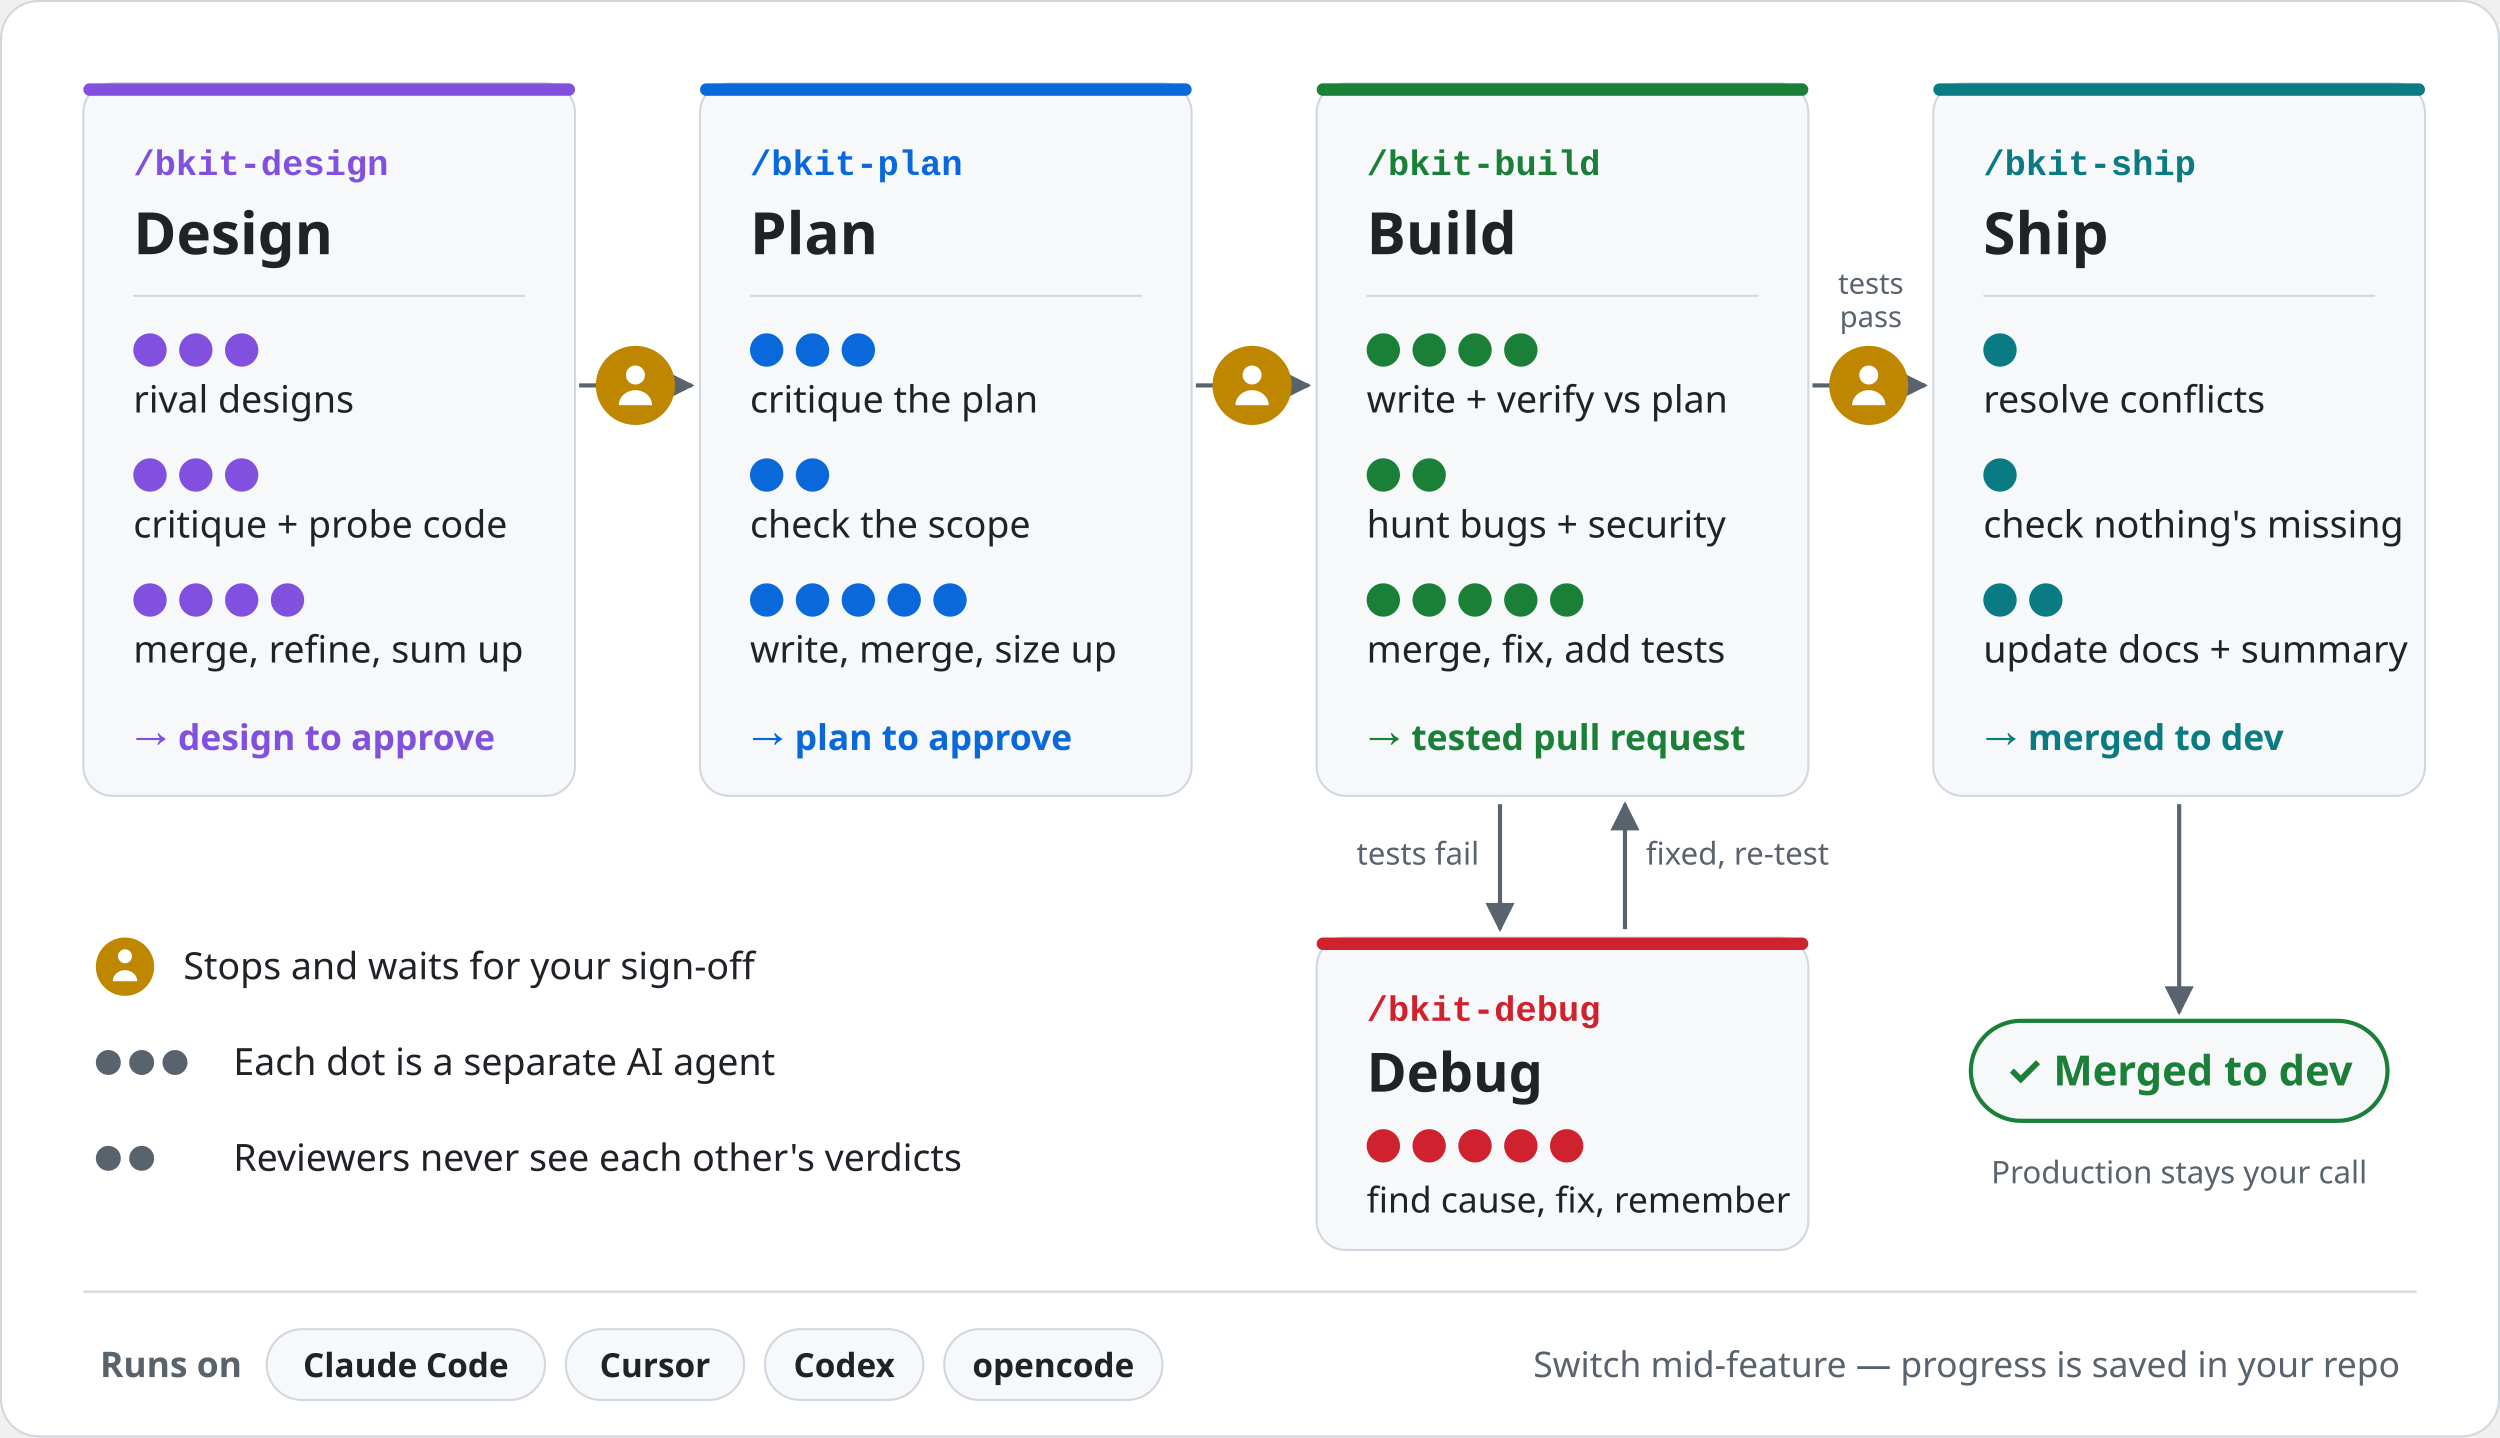
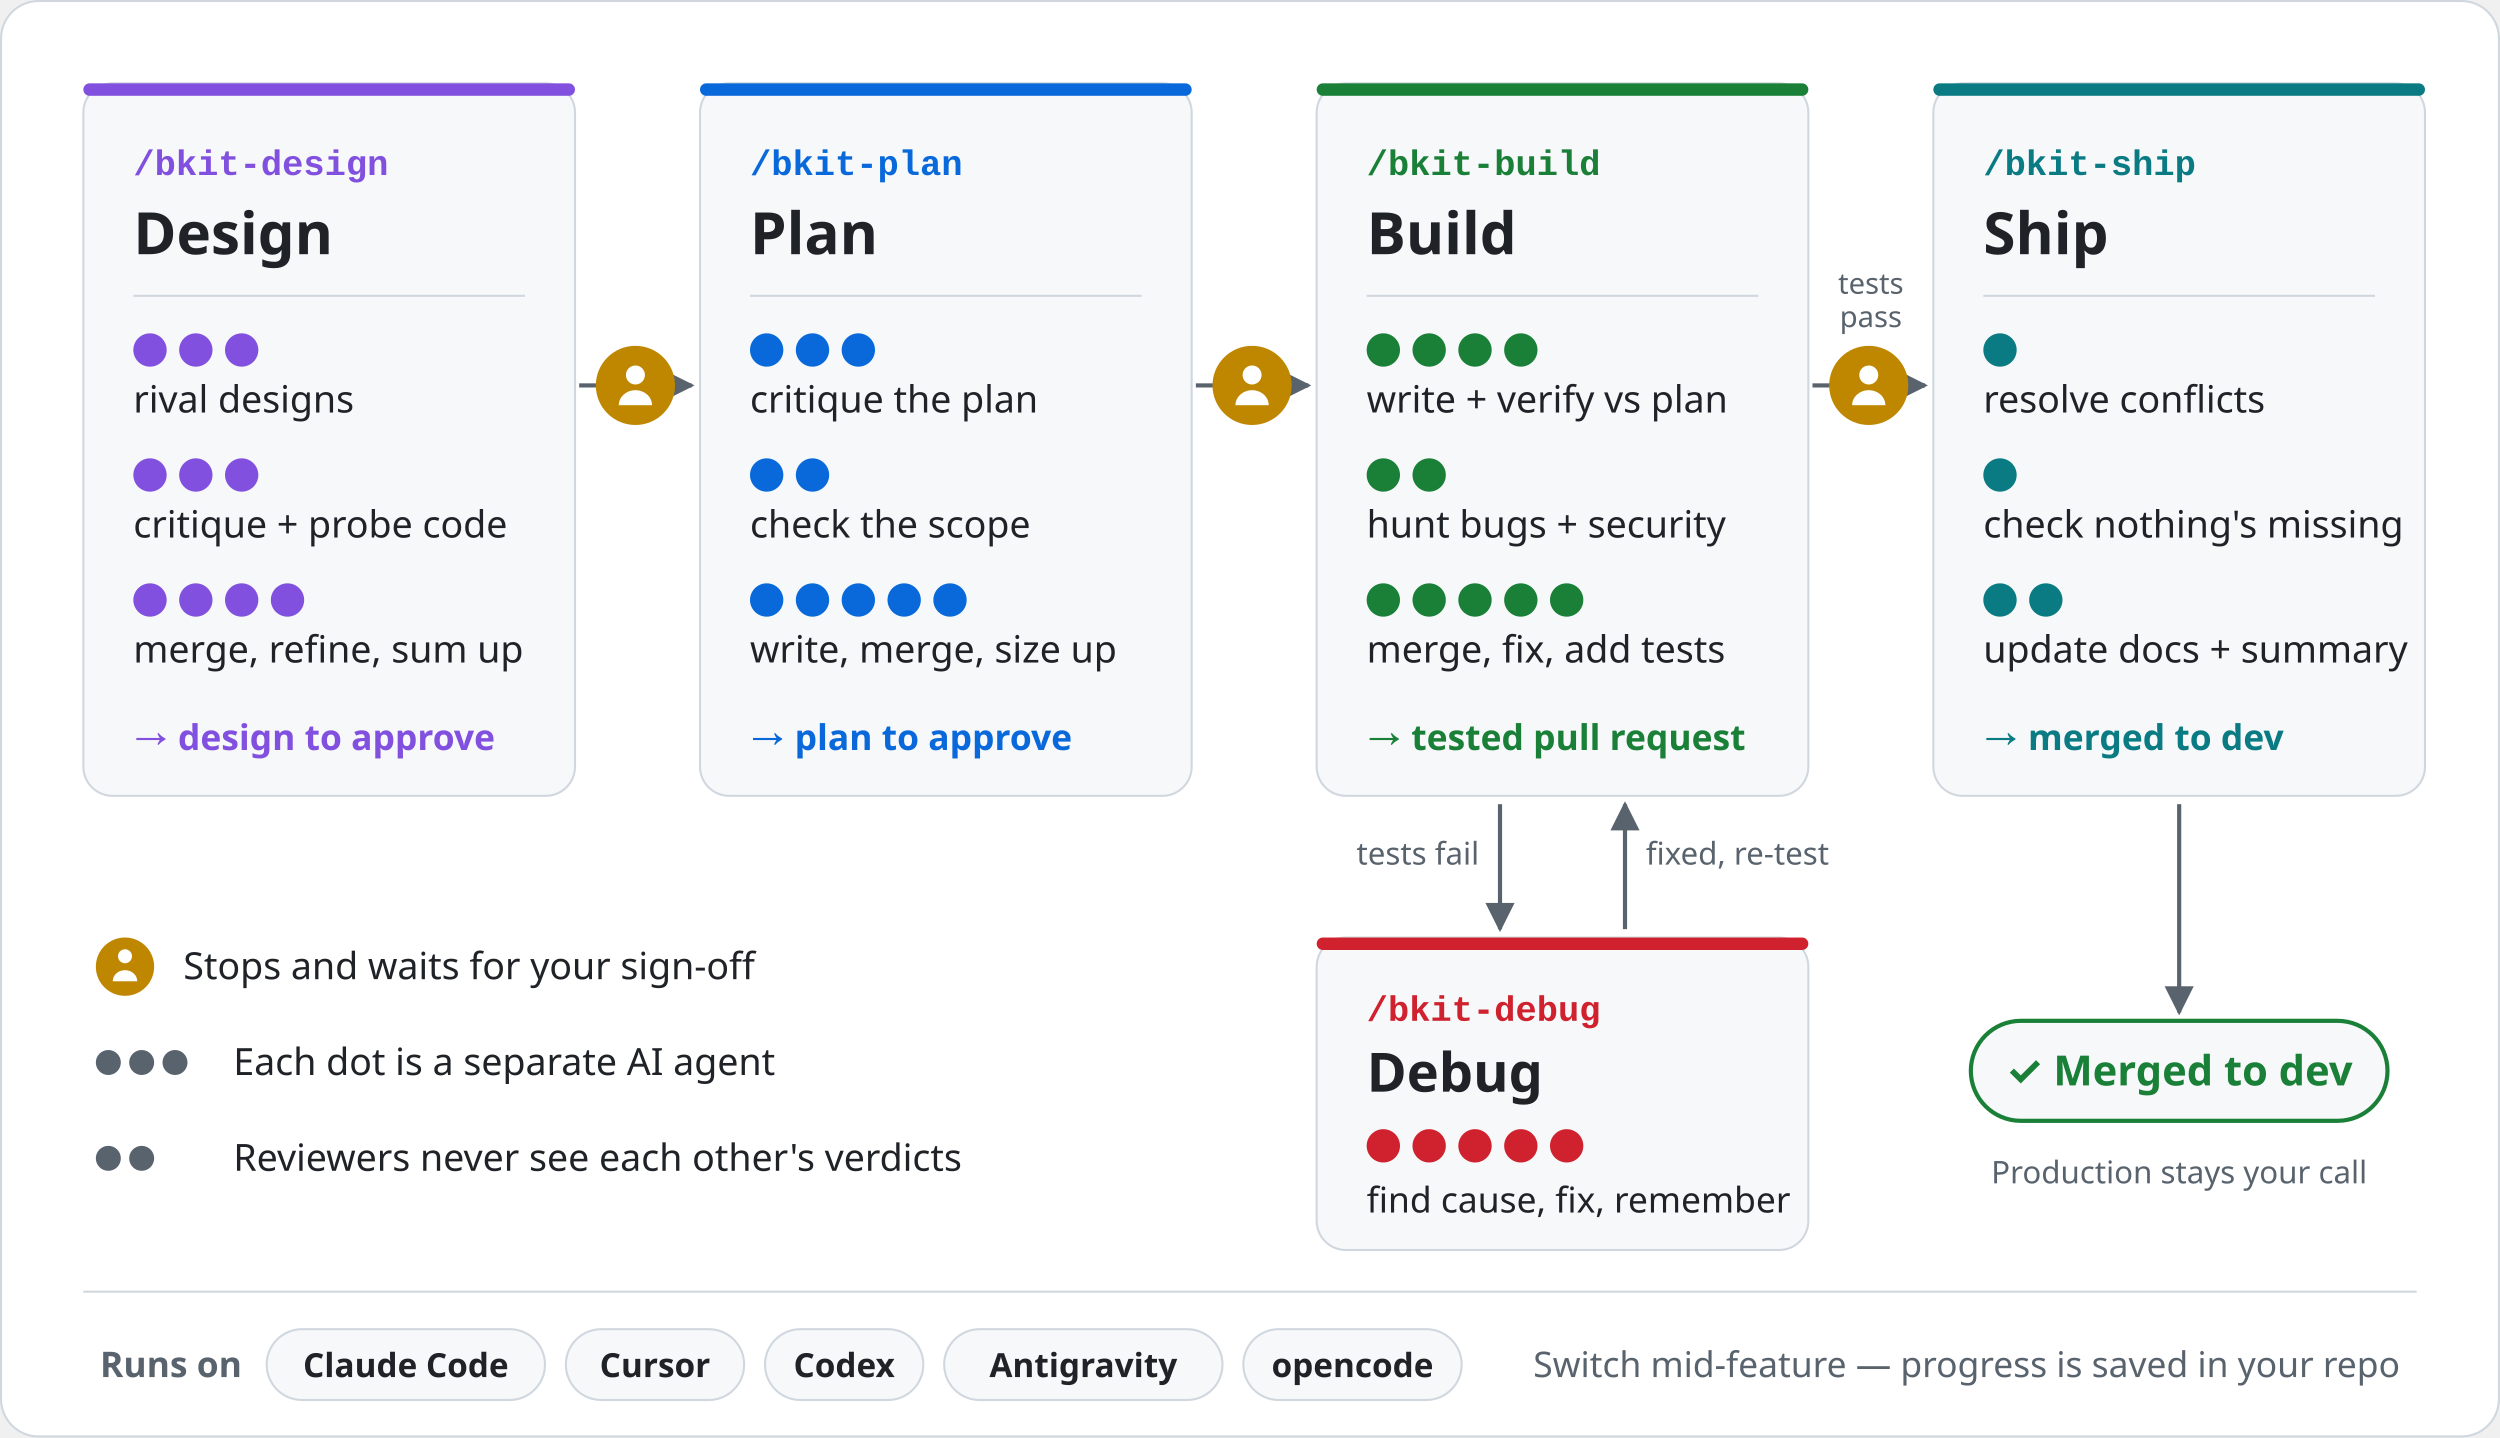
- <svg xmlns="http://www.w3.org/2000/svg" width="1200" height="690" viewBox="0 0 1200 690" role="img" aria-label="The bkit pipeline: design, plan, build and ship, with debug fixing failed tests. Each dot is one of 40 AI agents: 10 in design, 10 in plan, 11 in build, 5 in debug and 4 in ship. It waits for your sign-off after design, after plan and before merge, merges into dev, and leaves production to you. Runs on Claude Code, Cursor, Codex and opencode.">
+ <svg xmlns="http://www.w3.org/2000/svg" width="1200" height="690" viewBox="0 0 1200 690" role="img" aria-label="The bkit pipeline: design, plan, build and ship, with debug fixing failed tests. Each dot is one of 40 AI agents: 10 in design, 10 in plan, 11 in build, 5 in debug and 4 in ship. It waits for your sign-off after design, after plan and before merge, merges into dev, and leaves production to you. Runs on Claude Code, Cursor, Codex, Antigravity and opencode.">
  <defs>
    <marker id="ah" viewBox="0 0 10 10" refX="9" refY="5" markerWidth="7" markerHeight="7" orient="auto-start-reverse">
      <path d="M0,0 L10,5 L0,10 z" fill="#59636e" />
    </marker>
  </defs>
  <rect x="0.5" y="0.5" width="1199" height="689" rx="18" fill="#ffffff" stroke="#d0d7de" />
  <rect x="40" y="40" width="236" height="342" rx="14" fill="#f6f8fa" stroke="#d0d7de" />
  <rect x="40" y="40" width="236" height="6" rx="3" fill="#8250df" />
  <text x="64" y="84" font-family="ui-monospace, SFMono-Regular, 'SF Mono', Menlo, Consolas, 'Liberation Mono', monospace" font-size="17" font-weight="600" fill="#8250df" text-anchor="start">/bkit-design</text>
  <text x="64" y="122" font-family="-apple-system, BlinkMacSystemFont, 'Segoe UI', 'Noto Sans', Helvetica, Arial, sans-serif" font-size="28" font-weight="700" fill="#1f2328" text-anchor="start">Design</text>
  <line x1="64" y1="142" x2="252" y2="142" stroke="#d0d7de" />
  <circle cx="72" cy="168" r="8" fill="#8250df" />
  <circle cx="94" cy="168" r="8" fill="#8250df" />
  <circle cx="116" cy="168" r="8" fill="#8250df" />
  <text x="64" y="198" font-family="-apple-system, BlinkMacSystemFont, 'Segoe UI', 'Noto Sans', Helvetica, Arial, sans-serif" font-size="18" font-weight="400" fill="#1f2328" text-anchor="start">rival designs</text>
  <circle cx="72" cy="228" r="8" fill="#8250df" />
  <circle cx="94" cy="228" r="8" fill="#8250df" />
  <circle cx="116" cy="228" r="8" fill="#8250df" />
  <text x="64" y="258" font-family="-apple-system, BlinkMacSystemFont, 'Segoe UI', 'Noto Sans', Helvetica, Arial, sans-serif" font-size="18" font-weight="400" fill="#1f2328" text-anchor="start">critique + probe code</text>
  <circle cx="72" cy="288" r="8" fill="#8250df" />
  <circle cx="94" cy="288" r="8" fill="#8250df" />
  <circle cx="116" cy="288" r="8" fill="#8250df" />
  <circle cx="138" cy="288" r="8" fill="#8250df" />
  <text x="64" y="318" font-family="-apple-system, BlinkMacSystemFont, 'Segoe UI', 'Noto Sans', Helvetica, Arial, sans-serif" font-size="18" font-weight="400" fill="#1f2328" text-anchor="start">merge, refine, sum up</text>
  <text x="64" y="360" font-family="-apple-system, BlinkMacSystemFont, 'Segoe UI', 'Noto Sans', Helvetica, Arial, sans-serif" font-size="17" font-weight="700" fill="#8250df" text-anchor="start">→ design to approve</text>
  <rect x="336" y="40" width="236" height="342" rx="14" fill="#f6f8fa" stroke="#d0d7de" />
  <rect x="336" y="40" width="236" height="6" rx="3" fill="#0969da" />
  <text x="360" y="84" font-family="ui-monospace, SFMono-Regular, 'SF Mono', Menlo, Consolas, 'Liberation Mono', monospace" font-size="17" font-weight="600" fill="#0969da" text-anchor="start">/bkit-plan</text>
  <text x="360" y="122" font-family="-apple-system, BlinkMacSystemFont, 'Segoe UI', 'Noto Sans', Helvetica, Arial, sans-serif" font-size="28" font-weight="700" fill="#1f2328" text-anchor="start">Plan</text>
  <line x1="360" y1="142" x2="548" y2="142" stroke="#d0d7de" />
  <circle cx="368" cy="168" r="8" fill="#0969da" />
  <circle cx="390" cy="168" r="8" fill="#0969da" />
  <circle cx="412" cy="168" r="8" fill="#0969da" />
  <text x="360" y="198" font-family="-apple-system, BlinkMacSystemFont, 'Segoe UI', 'Noto Sans', Helvetica, Arial, sans-serif" font-size="18" font-weight="400" fill="#1f2328" text-anchor="start">critique the plan</text>
  <circle cx="368" cy="228" r="8" fill="#0969da" />
  <circle cx="390" cy="228" r="8" fill="#0969da" />
  <text x="360" y="258" font-family="-apple-system, BlinkMacSystemFont, 'Segoe UI', 'Noto Sans', Helvetica, Arial, sans-serif" font-size="18" font-weight="400" fill="#1f2328" text-anchor="start">check the scope</text>
  <circle cx="368" cy="288" r="8" fill="#0969da" />
  <circle cx="390" cy="288" r="8" fill="#0969da" />
  <circle cx="412" cy="288" r="8" fill="#0969da" />
  <circle cx="434" cy="288" r="8" fill="#0969da" />
  <circle cx="456" cy="288" r="8" fill="#0969da" />
  <text x="360" y="318" font-family="-apple-system, BlinkMacSystemFont, 'Segoe UI', 'Noto Sans', Helvetica, Arial, sans-serif" font-size="18" font-weight="400" fill="#1f2328" text-anchor="start">write, merge, size up</text>
  <text x="360" y="360" font-family="-apple-system, BlinkMacSystemFont, 'Segoe UI', 'Noto Sans', Helvetica, Arial, sans-serif" font-size="17" font-weight="700" fill="#0969da" text-anchor="start">→ plan to approve</text>
  <rect x="632" y="40" width="236" height="342" rx="14" fill="#f6f8fa" stroke="#d0d7de" />
  <rect x="632" y="40" width="236" height="6" rx="3" fill="#1a7f37" />
  <text x="656" y="84" font-family="ui-monospace, SFMono-Regular, 'SF Mono', Menlo, Consolas, 'Liberation Mono', monospace" font-size="17" font-weight="600" fill="#1a7f37" text-anchor="start">/bkit-build</text>
  <text x="656" y="122" font-family="-apple-system, BlinkMacSystemFont, 'Segoe UI', 'Noto Sans', Helvetica, Arial, sans-serif" font-size="28" font-weight="700" fill="#1f2328" text-anchor="start">Build</text>
  <line x1="656" y1="142" x2="844" y2="142" stroke="#d0d7de" />
  <circle cx="664" cy="168" r="8" fill="#1a7f37" />
  <circle cx="686" cy="168" r="8" fill="#1a7f37" />
  <circle cx="708" cy="168" r="8" fill="#1a7f37" />
  <circle cx="730" cy="168" r="8" fill="#1a7f37" />
  <text x="656" y="198" font-family="-apple-system, BlinkMacSystemFont, 'Segoe UI', 'Noto Sans', Helvetica, Arial, sans-serif" font-size="18" font-weight="400" fill="#1f2328" text-anchor="start">write + verify vs plan</text>
  <circle cx="664" cy="228" r="8" fill="#1a7f37" />
  <circle cx="686" cy="228" r="8" fill="#1a7f37" />
  <text x="656" y="258" font-family="-apple-system, BlinkMacSystemFont, 'Segoe UI', 'Noto Sans', Helvetica, Arial, sans-serif" font-size="18" font-weight="400" fill="#1f2328" text-anchor="start">hunt bugs + security</text>
  <circle cx="664" cy="288" r="8" fill="#1a7f37" />
  <circle cx="686" cy="288" r="8" fill="#1a7f37" />
  <circle cx="708" cy="288" r="8" fill="#1a7f37" />
  <circle cx="730" cy="288" r="8" fill="#1a7f37" />
  <circle cx="752" cy="288" r="8" fill="#1a7f37" />
  <text x="656" y="318" font-family="-apple-system, BlinkMacSystemFont, 'Segoe UI', 'Noto Sans', Helvetica, Arial, sans-serif" font-size="18" font-weight="400" fill="#1f2328" text-anchor="start">merge, fix, add tests</text>
  <text x="656" y="360" font-family="-apple-system, BlinkMacSystemFont, 'Segoe UI', 'Noto Sans', Helvetica, Arial, sans-serif" font-size="17" font-weight="700" fill="#1a7f37" text-anchor="start">→ tested pull request</text>
  <rect x="928" y="40" width="236" height="342" rx="14" fill="#f6f8fa" stroke="#d0d7de" />
  <rect x="928" y="40" width="236" height="6" rx="3" fill="#0a7b83" />
  <text x="952" y="84" font-family="ui-monospace, SFMono-Regular, 'SF Mono', Menlo, Consolas, 'Liberation Mono', monospace" font-size="17" font-weight="600" fill="#0a7b83" text-anchor="start">/bkit-ship</text>
  <text x="952" y="122" font-family="-apple-system, BlinkMacSystemFont, 'Segoe UI', 'Noto Sans', Helvetica, Arial, sans-serif" font-size="28" font-weight="700" fill="#1f2328" text-anchor="start">Ship</text>
  <line x1="952" y1="142" x2="1140" y2="142" stroke="#d0d7de" />
  <circle cx="960" cy="168" r="8" fill="#0a7b83" />
  <text x="952" y="198" font-family="-apple-system, BlinkMacSystemFont, 'Segoe UI', 'Noto Sans', Helvetica, Arial, sans-serif" font-size="18" font-weight="400" fill="#1f2328" text-anchor="start">resolve conflicts</text>
  <circle cx="960" cy="228" r="8" fill="#0a7b83" />
  <text x="952" y="258" font-family="-apple-system, BlinkMacSystemFont, 'Segoe UI', 'Noto Sans', Helvetica, Arial, sans-serif" font-size="18" font-weight="400" fill="#1f2328" text-anchor="start">check nothing's missing</text>
  <circle cx="960" cy="288" r="8" fill="#0a7b83" />
  <circle cx="982" cy="288" r="8" fill="#0a7b83" />
  <text x="952" y="318" font-family="-apple-system, BlinkMacSystemFont, 'Segoe UI', 'Noto Sans', Helvetica, Arial, sans-serif" font-size="18" font-weight="400" fill="#1f2328" text-anchor="start">update docs + summary</text>
  <text x="952" y="360" font-family="-apple-system, BlinkMacSystemFont, 'Segoe UI', 'Noto Sans', Helvetica, Arial, sans-serif" font-size="17" font-weight="700" fill="#0a7b83" text-anchor="start">→ merged to dev</text>
  <line x1="278" y1="185" x2="332" y2="185" stroke="#59636e" stroke-width="2" marker-end="url(#ah)" />
  <circle cx="305" cy="185" r="19" fill="#bf8700" />
  <circle cx="305" cy="180" r="4.56" fill="#ffffff" />
  <path d="M297.02 194.5 a7.98 7.22 0 0 1 15.96 0 z" fill="#ffffff" />
  <line x1="574" y1="185" x2="628" y2="185" stroke="#59636e" stroke-width="2" marker-end="url(#ah)" />
  <circle cx="601" cy="185" r="19" fill="#bf8700" />
  <circle cx="601" cy="180" r="4.56" fill="#ffffff" />
  <path d="M593.02 194.5 a7.98 7.22 0 0 1 15.96 0 z" fill="#ffffff" />
  <line x1="870" y1="185" x2="924" y2="185" stroke="#59636e" stroke-width="2" marker-end="url(#ah)" />
  <circle cx="897" cy="185" r="19" fill="#bf8700" />
  <circle cx="897" cy="180" r="4.56" fill="#ffffff" />
  <path d="M889.02 194.5 a7.98 7.22 0 0 1 15.96 0 z" fill="#ffffff" />
  <text x="898" y="141" font-family="-apple-system, BlinkMacSystemFont, 'Segoe UI', 'Noto Sans', Helvetica, Arial, sans-serif" font-size="14" font-weight="400" fill="#59636e" text-anchor="middle">tests</text>
  <text x="898" y="157" font-family="-apple-system, BlinkMacSystemFont, 'Segoe UI', 'Noto Sans', Helvetica, Arial, sans-serif" font-size="14" font-weight="400" fill="#59636e" text-anchor="middle">pass</text>
  <line x1="720" y1="386" x2="720" y2="446" stroke="#59636e" stroke-width="2" marker-end="url(#ah)" />
  <line x1="780" y1="446" x2="780" y2="386" stroke="#59636e" stroke-width="2" marker-end="url(#ah)" />
  <text x="710" y="415" font-family="-apple-system, BlinkMacSystemFont, 'Segoe UI', 'Noto Sans', Helvetica, Arial, sans-serif" font-size="15" font-weight="400" fill="#59636e" text-anchor="end">tests fail</text>
  <text x="790" y="415" font-family="-apple-system, BlinkMacSystemFont, 'Segoe UI', 'Noto Sans', Helvetica, Arial, sans-serif" font-size="15" font-weight="400" fill="#59636e" text-anchor="start">fixed, re-test</text>
  <rect x="632" y="450" width="236" height="150" rx="14" fill="#f6f8fa" stroke="#d0d7de" />
  <rect x="632" y="450" width="236" height="6" rx="3" fill="#cf222e" />
  <text x="656" y="490" font-family="ui-monospace, SFMono-Regular, 'SF Mono', Menlo, Consolas, 'Liberation Mono', monospace" font-size="17" font-weight="600" fill="#cf222e" text-anchor="start">/bkit-debug</text>
  <text x="656" y="524" font-family="-apple-system, BlinkMacSystemFont, 'Segoe UI', 'Noto Sans', Helvetica, Arial, sans-serif" font-size="26" font-weight="700" fill="#1f2328" text-anchor="start">Debug</text>
  <circle cx="664" cy="550" r="8" fill="#cf222e" />
  <circle cx="686" cy="550" r="8" fill="#cf222e" />
  <circle cx="708" cy="550" r="8" fill="#cf222e" />
  <circle cx="730" cy="550" r="8" fill="#cf222e" />
  <circle cx="752" cy="550" r="8" fill="#cf222e" />
  <text x="656" y="582" font-family="-apple-system, BlinkMacSystemFont, 'Segoe UI', 'Noto Sans', Helvetica, Arial, sans-serif" font-size="17" font-weight="400" fill="#1f2328" text-anchor="start">find cause, fix, remember</text>
  <line x1="1046" y1="386" x2="1046" y2="486" stroke="#59636e" stroke-width="2" marker-end="url(#ah)" />
  <rect x="946" y="490" width="200" height="48" rx="24" fill="#f6f8fa" stroke="#1a7f37" stroke-width="2" />
  <text x="1046" y="521" font-family="-apple-system, BlinkMacSystemFont, 'Segoe UI', 'Noto Sans', Helvetica, Arial, sans-serif" font-size="20" font-weight="700" fill="#1a7f37" text-anchor="middle">✓ Merged to dev</text>
  <text x="1046" y="568" font-family="-apple-system, BlinkMacSystemFont, 'Segoe UI', 'Noto Sans', Helvetica, Arial, sans-serif" font-size="15" font-weight="400" fill="#59636e" text-anchor="middle">Production stays your call</text>
  <circle cx="60" cy="464" r="14" fill="#bf8700" />
  <circle cx="60" cy="459" r="3.36" fill="#ffffff" />
  <path d="M54.12 471 a5.88 5.32 0 0 1 11.76 0 z" fill="#ffffff" />
  <text x="88" y="470" font-family="-apple-system, BlinkMacSystemFont, 'Segoe UI', 'Noto Sans', Helvetica, Arial, sans-serif" font-size="18" font-weight="400" fill="#1f2328" text-anchor="start">Stops and waits for your sign-off</text>
  <circle cx="52" cy="510" r="6" fill="#59636e" />
  <circle cx="68" cy="510" r="6" fill="#59636e" />
  <circle cx="84" cy="510" r="6" fill="#59636e" />
  <text x="112" y="516" font-family="-apple-system, BlinkMacSystemFont, 'Segoe UI', 'Noto Sans', Helvetica, Arial, sans-serif" font-size="18" font-weight="400" fill="#1f2328" text-anchor="start">Each dot is a separate AI agent</text>
  <circle cx="52" cy="556" r="6" fill="#59636e" />
  <circle cx="68" cy="556" r="6" fill="#59636e" />
  <text x="112" y="562" font-family="-apple-system, BlinkMacSystemFont, 'Segoe UI', 'Noto Sans', Helvetica, Arial, sans-serif" font-size="18" font-weight="400" fill="#1f2328" text-anchor="start">Reviewers never see each other's verdicts</text>
  <line x1="40" y1="620" x2="1160" y2="620" stroke="#d0d7de" />
  <text x="48" y="661" font-family="-apple-system, BlinkMacSystemFont, 'Segoe UI', 'Noto Sans', Helvetica, Arial, sans-serif" font-size="17" font-weight="600" fill="#59636e" text-anchor="start">Runs on</text>
  <rect x="128" y="638" width="133.6" height="34" rx="17" fill="#f6f8fa" stroke="#d0d7de" />
  <text x="194.8" y="661" font-family="-apple-system, BlinkMacSystemFont, 'Segoe UI', 'Noto Sans', Helvetica, Arial, sans-serif" font-size="16" font-weight="600" fill="#1f2328" text-anchor="middle">Claude Code</text>
  <rect x="271.6" y="638" width="85.6" height="34" rx="17" fill="#f6f8fa" stroke="#d0d7de" />
  <text x="314.4" y="661" font-family="-apple-system, BlinkMacSystemFont, 'Segoe UI', 'Noto Sans', Helvetica, Arial, sans-serif" font-size="16" font-weight="600" fill="#1f2328" text-anchor="middle">Cursor</text>
  <rect x="367.2" y="638" width="76" height="34" rx="17" fill="#f6f8fa" stroke="#d0d7de" />
  <text x="405.2" y="661" font-family="-apple-system, BlinkMacSystemFont, 'Segoe UI', 'Noto Sans', Helvetica, Arial, sans-serif" font-size="16" font-weight="600" fill="#1f2328" text-anchor="middle">Codex</text>
-   <rect x="453.2" y="638" width="104.8" height="34" rx="17" fill="#f6f8fa" stroke="#d0d7de" />
-   <text x="505.6" y="661" font-family="-apple-system, BlinkMacSystemFont, 'Segoe UI', 'Noto Sans', Helvetica, Arial, sans-serif" font-size="16" font-weight="600" fill="#1f2328" text-anchor="middle">opencode</text>
+   <rect x="453.2" y="638" width="133.6" height="34" rx="17" fill="#f6f8fa" stroke="#d0d7de" />
+   <text x="520" y="661" font-family="-apple-system, BlinkMacSystemFont, 'Segoe UI', 'Noto Sans', Helvetica, Arial, sans-serif" font-size="16" font-weight="600" fill="#1f2328" text-anchor="middle">Antigravity</text>
+   <rect x="596.8" y="638" width="104.8" height="34" rx="17" fill="#f6f8fa" stroke="#d0d7de" />
+   <text x="649.2" y="661" font-family="-apple-system, BlinkMacSystemFont, 'Segoe UI', 'Noto Sans', Helvetica, Arial, sans-serif" font-size="16" font-weight="600" fill="#1f2328" text-anchor="middle">opencode</text>
  <text x="1152" y="661" font-family="-apple-system, BlinkMacSystemFont, 'Segoe UI', 'Noto Sans', Helvetica, Arial, sans-serif" font-size="17" font-weight="400" fill="#59636e" text-anchor="end">Switch mid-feature — progress is saved in your repo</text>
</svg>
